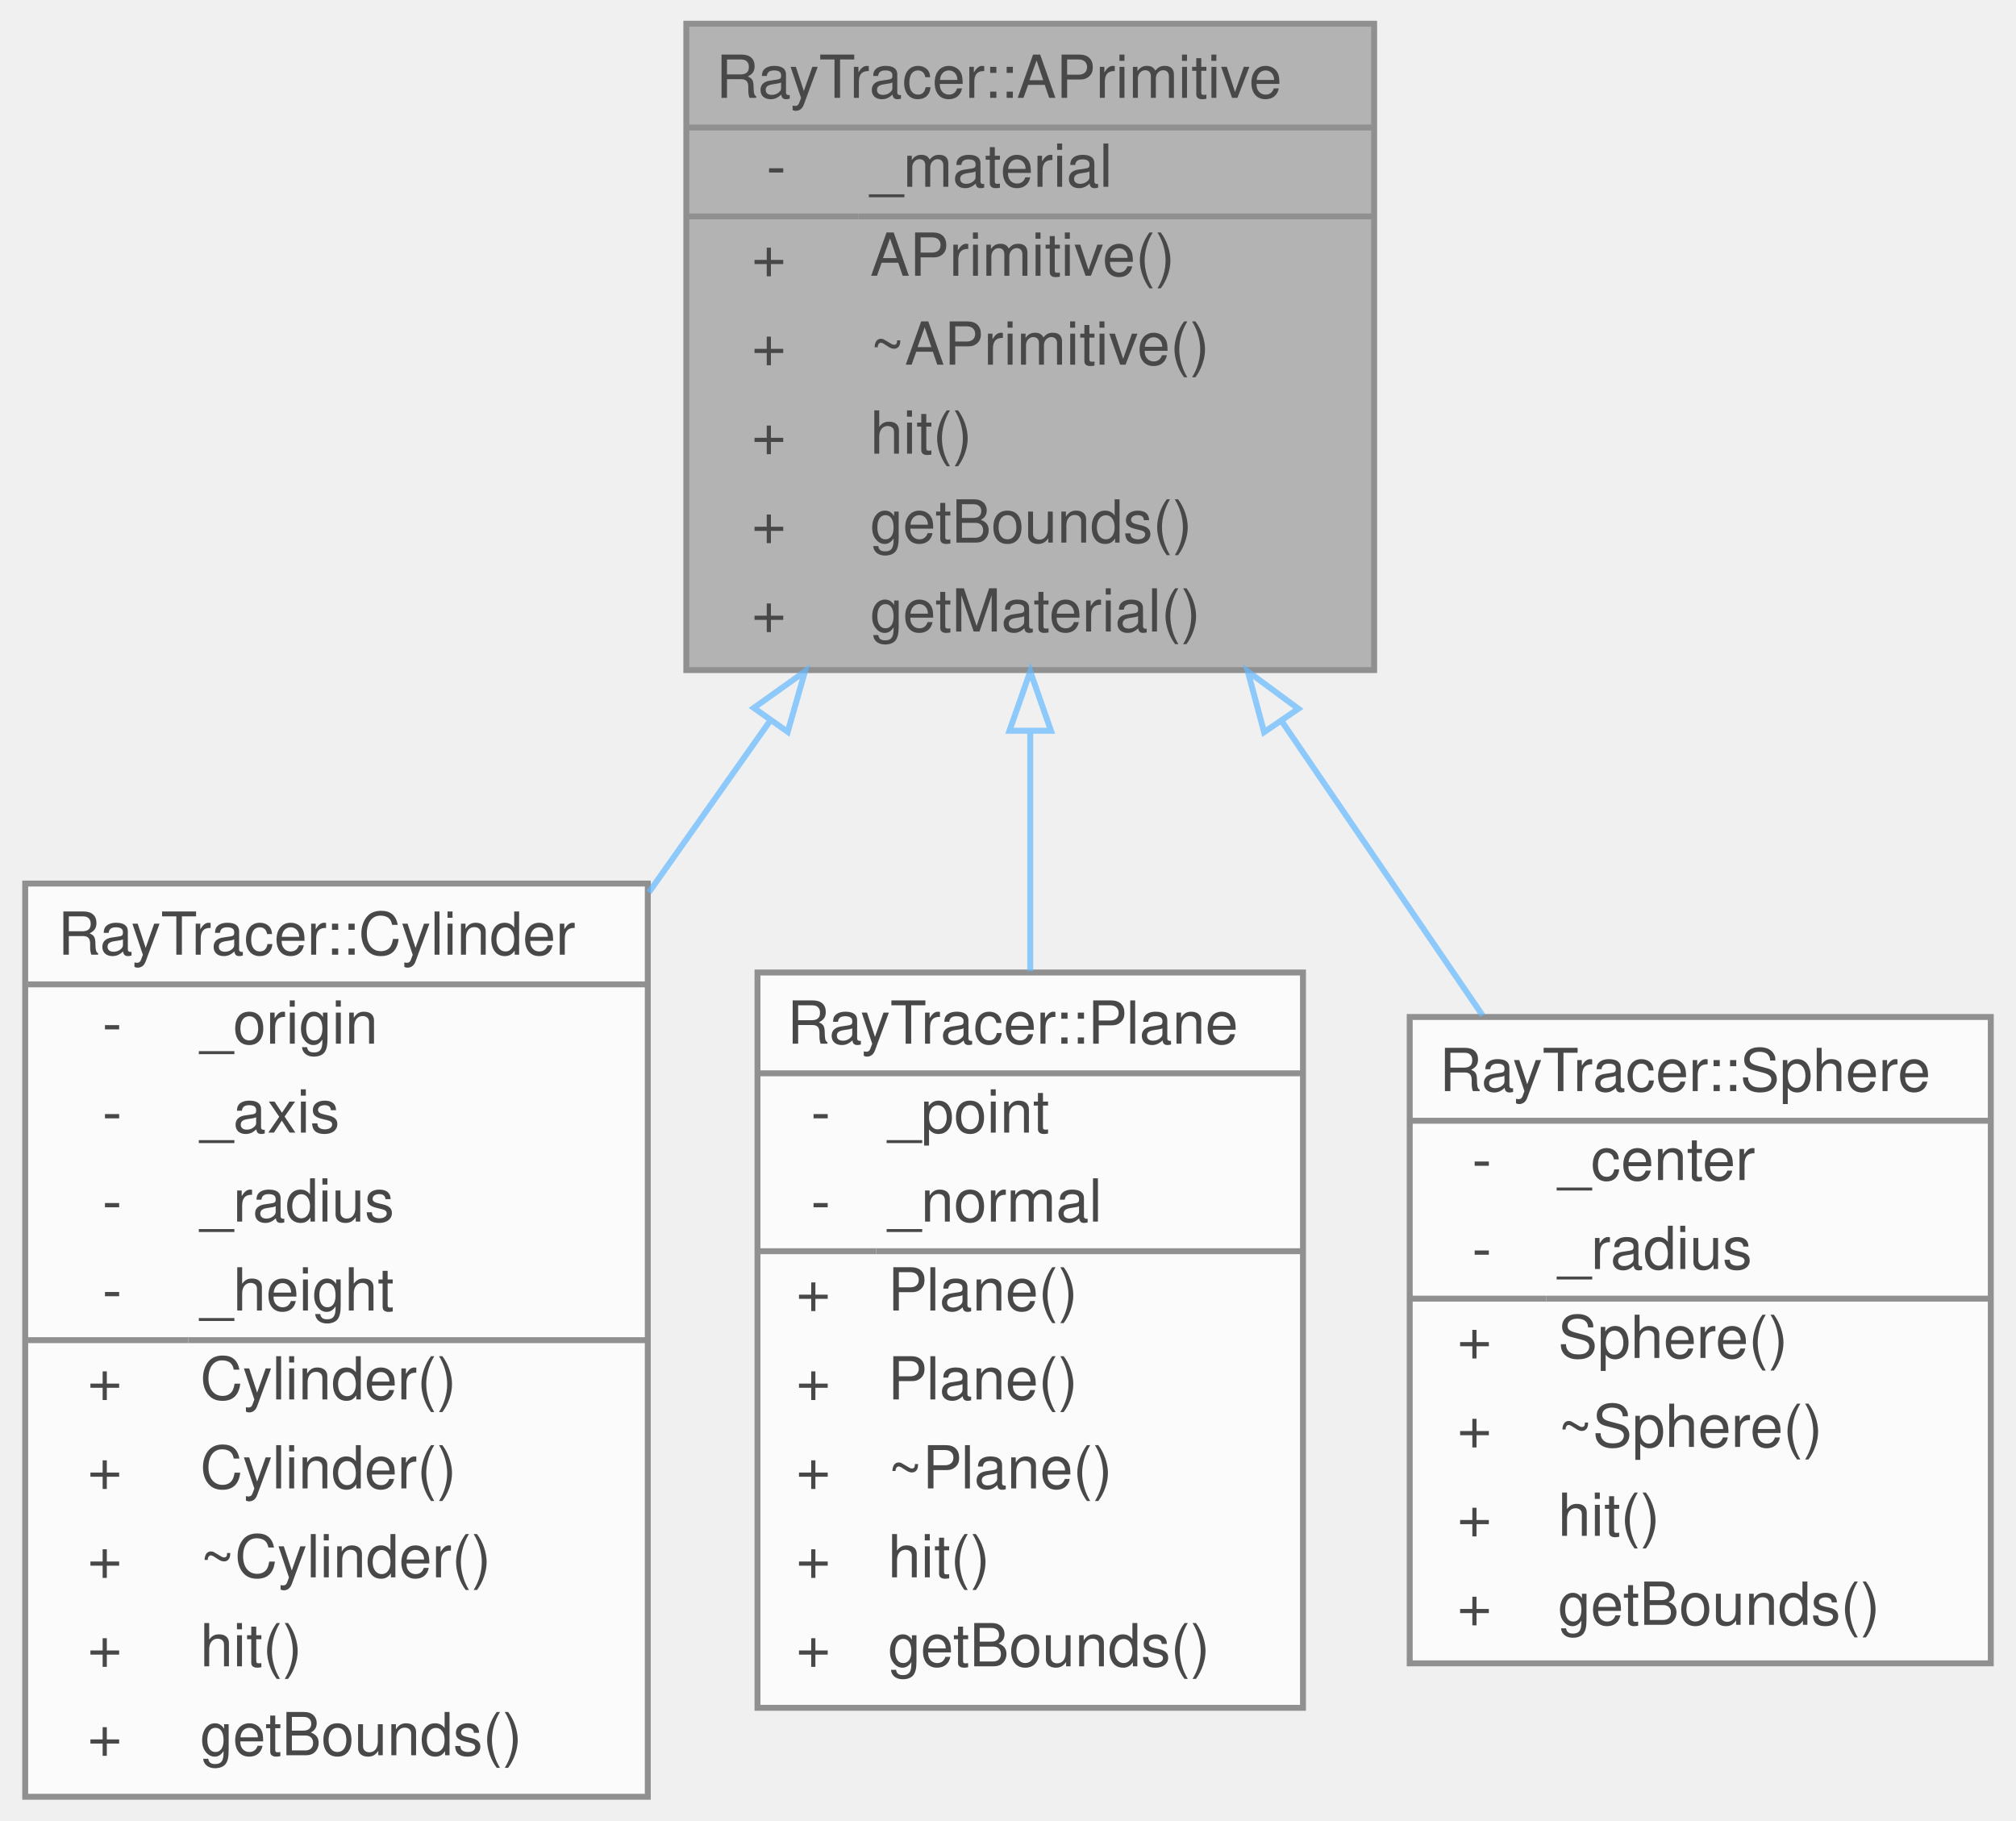
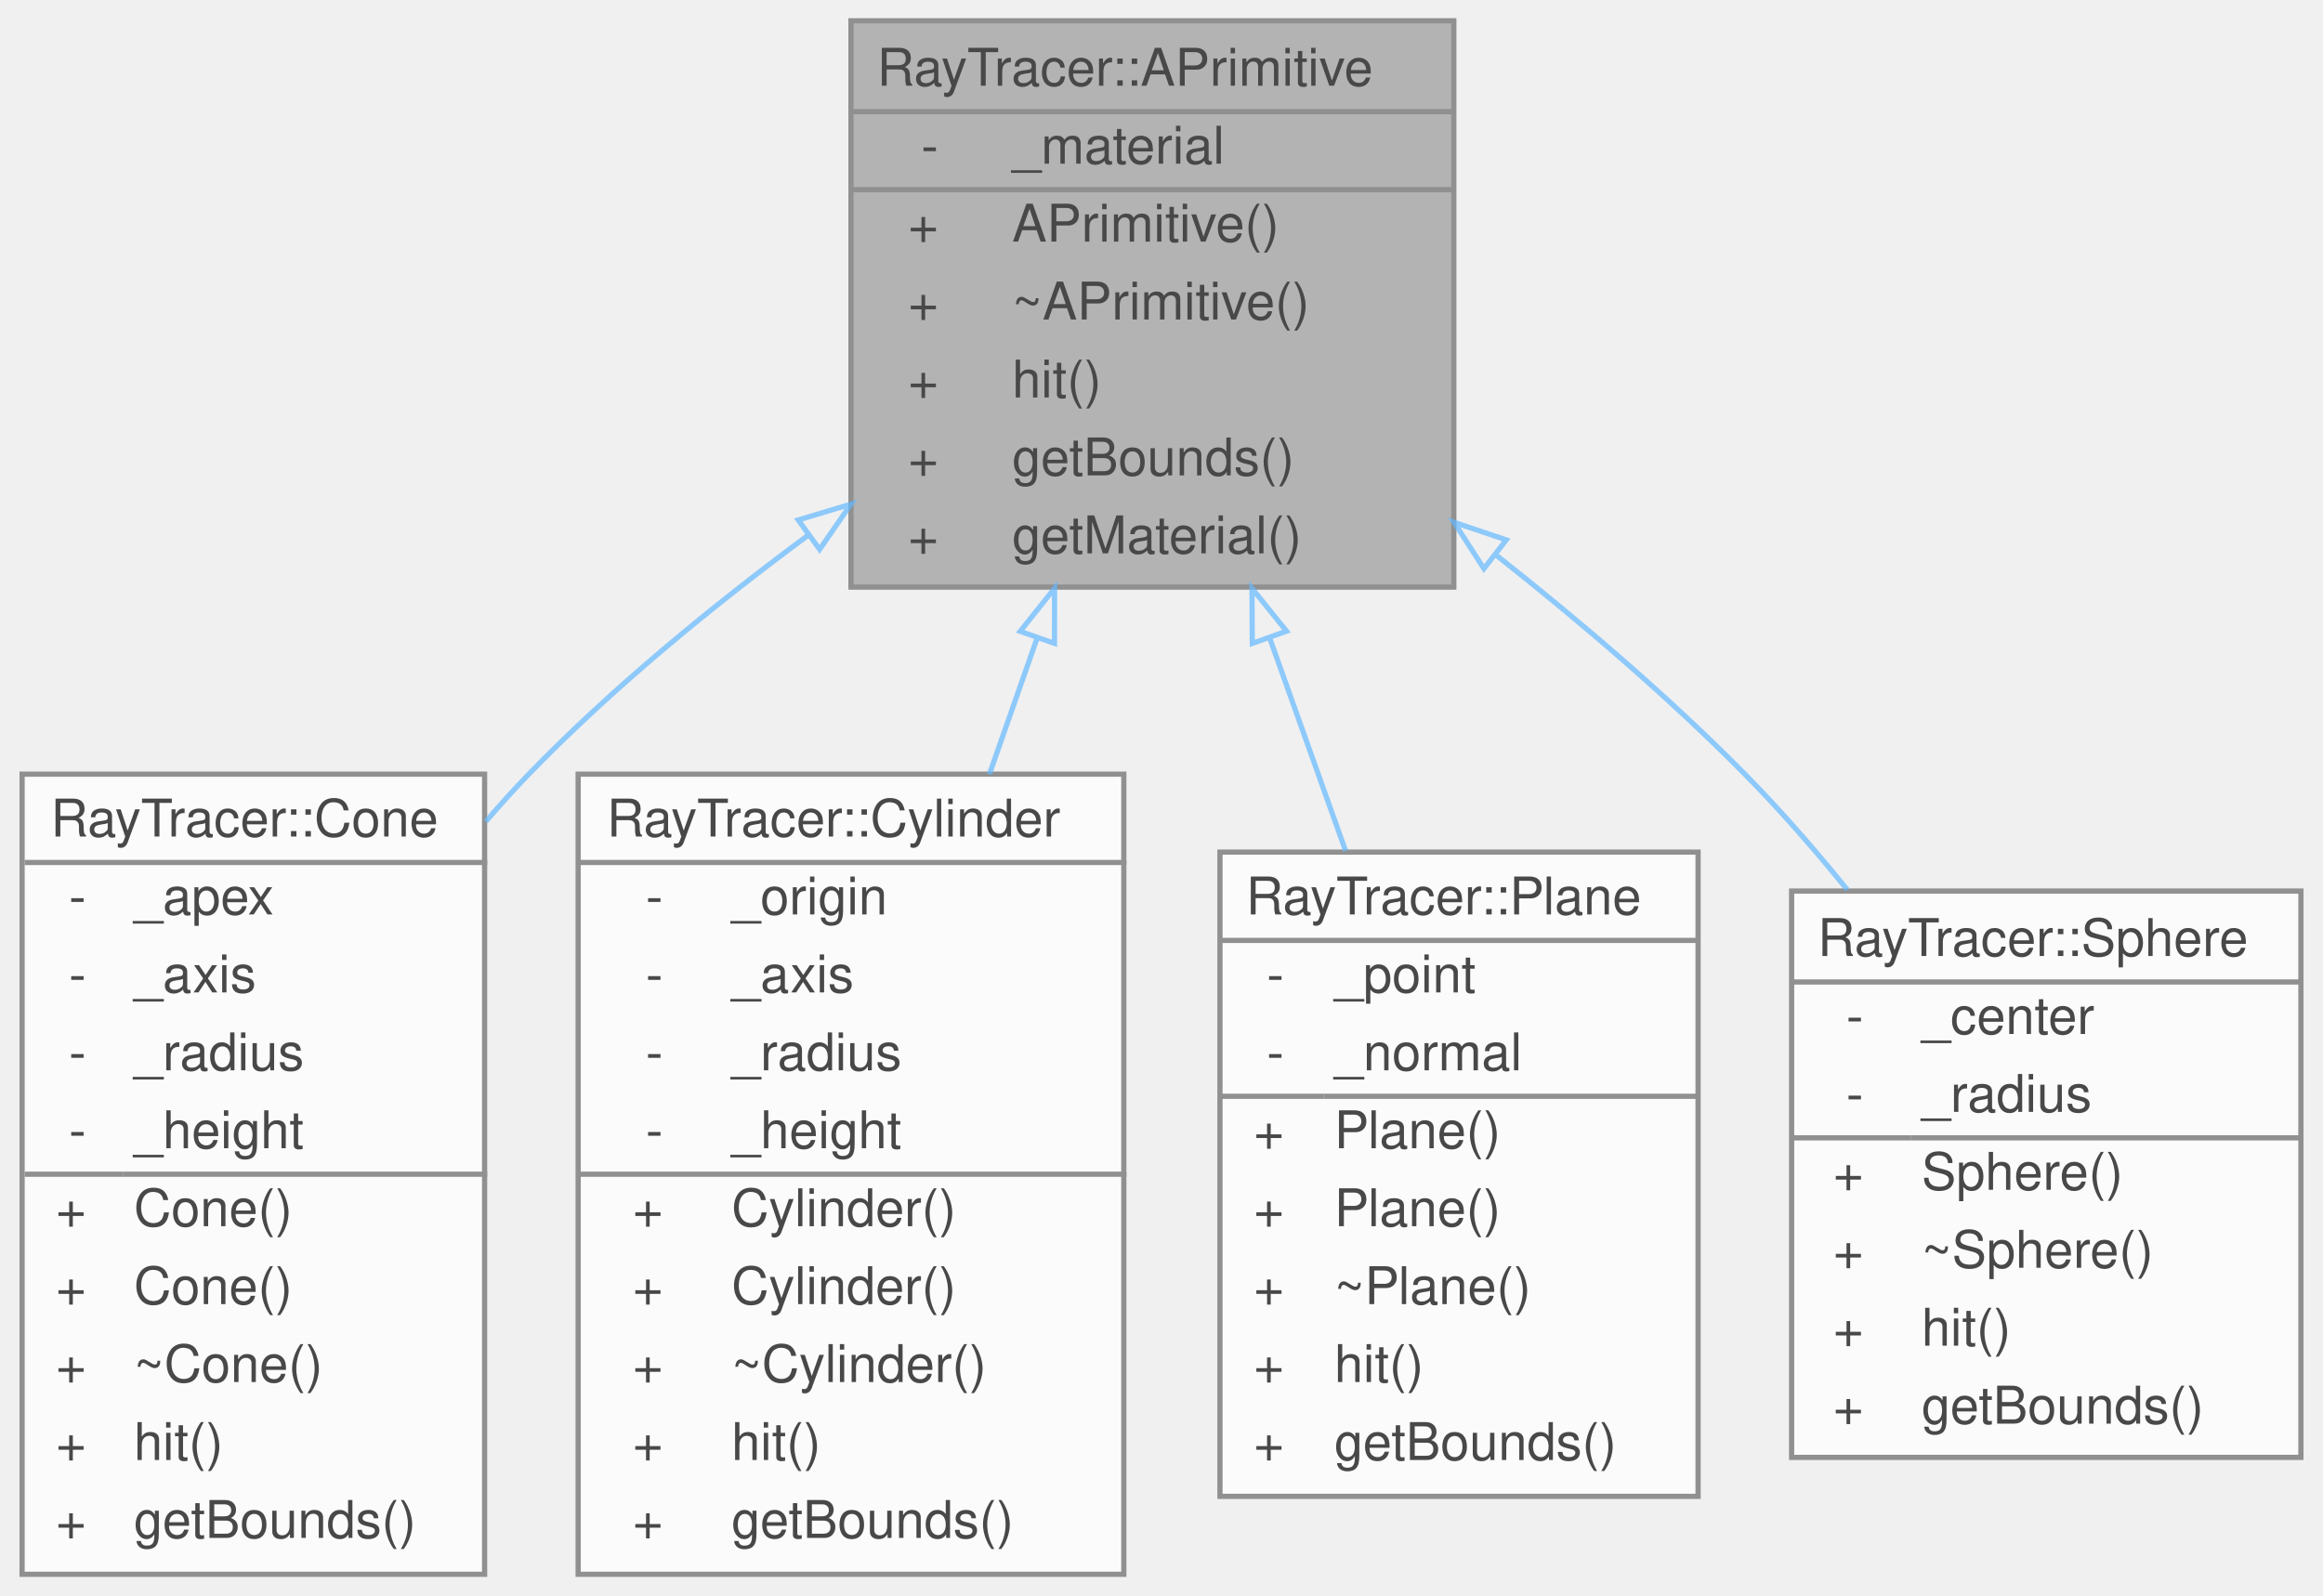
- <svg xmlns="http://www.w3.org/2000/svg" xmlns:xlink="http://www.w3.org/1999/xlink" width="340pt" height="307pt" viewBox="0.00 0.00 339.50 307.00">
+ <svg xmlns="http://www.w3.org/2000/svg" xmlns:xlink="http://www.w3.org/1999/xlink" width="447pt" height="307pt" viewBox="0.00 0.00 446.50 307.00">
  <svg id="main" version="1.1" xml:space="preserve">
    <style type="text/css">
.node, .edge {opacity: 0.7;}
.node.selected, .edge.selected {opacity: 1;}
.edge:hover path { stroke: red; }
.edge:hover polygon { stroke: red; fill: red; }
</style>
    <svg id="graph" class="graph">
      <g id="graph0" class="graph" transform="scale(1 1) rotate(0) translate(4 303)">
        <g id="Node000001" class="node">
          <g id="a_Node000001">
            <a xlink:title="Abstract base class for all primitives (renderable objects). Primitives have geometry and a material.">
-               <polygon fill="#999999" stroke="transparent" points="227.5,-299 111.5,-299 111.5,-190 227.5,-190 227.5,-299" />
-               <text text-anchor="start" x="116.5" y="-286.5" font-family="Helvetica,sans-Serif" font-size="10.00">RayTracer::APrimitive</text>
-               <text text-anchor="start" x="125" y="-271.5" font-family="Helvetica,sans-Serif" font-size="10.00">-</text>
-               <text text-anchor="start" x="142.5" y="-271.5" font-family="Helvetica,sans-Serif" font-size="10.00">_material</text>
-               <text text-anchor="start" x="122.5" y="-256.5" font-family="Helvetica,sans-Serif" font-size="10.00">+</text>
-               <text text-anchor="start" x="142.5" y="-256.5" font-family="Helvetica,sans-Serif" font-size="10.00">APrimitive()</text>
-               <text text-anchor="start" x="122.5" y="-241.5" font-family="Helvetica,sans-Serif" font-size="10.00">+</text>
-               <text text-anchor="start" x="142.5" y="-241.5" font-family="Helvetica,sans-Serif" font-size="10.00">~APrimitive()</text>
-               <text text-anchor="start" x="122.5" y="-226.5" font-family="Helvetica,sans-Serif" font-size="10.00">+</text>
-               <text text-anchor="start" x="142.5" y="-226.5" font-family="Helvetica,sans-Serif" font-size="10.00">hit()</text>
-               <text text-anchor="start" x="122.5" y="-211.5" font-family="Helvetica,sans-Serif" font-size="10.00">+</text>
-               <text text-anchor="start" x="142.5" y="-211.5" font-family="Helvetica,sans-Serif" font-size="10.00">getBounds()</text>
-               <text text-anchor="start" x="122.5" y="-196.5" font-family="Helvetica,sans-Serif" font-size="10.00">+</text>
-               <text text-anchor="start" x="142.5" y="-196.5" font-family="Helvetica,sans-Serif" font-size="10.00">getMaterial()</text>
-               <polygon fill="#666666" stroke="#666666" points="111.5,-281.5 111.5,-281.5 227.5,-281.5 227.5,-281.5 111.5,-281.5" />
-               <polygon fill="#666666" stroke="#666666" points="111.5,-266.5 111.5,-266.5 140.5,-266.5 140.5,-266.5 111.5,-266.5" />
-               <polygon fill="#666666" stroke="#666666" points="140.5,-266.5 140.5,-266.5 227.5,-266.5 227.5,-266.5 140.5,-266.5" />
-               <polygon fill="none" stroke="#666666" points="111.5,-190 111.5,-299 227.5,-299 227.5,-190 111.5,-190" />
+               <polygon fill="#999999" stroke="transparent" points="275.5,-299 159.5,-299 159.5,-190 275.5,-190 275.5,-299" />
+               <text text-anchor="start" x="164.5" y="-286.5" font-family="Helvetica,sans-Serif" font-size="10.00">RayTracer::APrimitive</text>
+               <text text-anchor="start" x="173" y="-271.5" font-family="Helvetica,sans-Serif" font-size="10.00">-</text>
+               <text text-anchor="start" x="190.5" y="-271.5" font-family="Helvetica,sans-Serif" font-size="10.00">_material</text>
+               <text text-anchor="start" x="170.5" y="-256.5" font-family="Helvetica,sans-Serif" font-size="10.00">+</text>
+               <text text-anchor="start" x="190.5" y="-256.5" font-family="Helvetica,sans-Serif" font-size="10.00">APrimitive()</text>
+               <text text-anchor="start" x="170.5" y="-241.5" font-family="Helvetica,sans-Serif" font-size="10.00">+</text>
+               <text text-anchor="start" x="190.5" y="-241.5" font-family="Helvetica,sans-Serif" font-size="10.00">~APrimitive()</text>
+               <text text-anchor="start" x="170.5" y="-226.5" font-family="Helvetica,sans-Serif" font-size="10.00">+</text>
+               <text text-anchor="start" x="190.5" y="-226.5" font-family="Helvetica,sans-Serif" font-size="10.00">hit()</text>
+               <text text-anchor="start" x="170.5" y="-211.5" font-family="Helvetica,sans-Serif" font-size="10.00">+</text>
+               <text text-anchor="start" x="190.5" y="-211.5" font-family="Helvetica,sans-Serif" font-size="10.00">getBounds()</text>
+               <text text-anchor="start" x="170.5" y="-196.5" font-family="Helvetica,sans-Serif" font-size="10.00">+</text>
+               <text text-anchor="start" x="190.5" y="-196.5" font-family="Helvetica,sans-Serif" font-size="10.00">getMaterial()</text>
+               <polygon fill="#666666" stroke="#666666" points="159.5,-281.5 159.5,-281.5 275.5,-281.5 275.5,-281.5 159.5,-281.5" />
+               <polygon fill="#666666" stroke="#666666" points="159.5,-266.5 159.5,-266.5 188.5,-266.5 188.5,-266.5 159.5,-266.5" />
+               <polygon fill="#666666" stroke="#666666" points="188.5,-266.5 188.5,-266.5 275.5,-266.5 275.5,-266.5 188.5,-266.5" />
+               <polygon fill="none" stroke="#666666" points="159.5,-190 159.5,-299 275.5,-299 275.5,-190 159.5,-190" />
            </a>
          </g>
        </g>
        <g id="Node000002" class="node">
          <g id="a_Node000002">
-             <a xlink:href="classRayTracer_1_1Cylinder.html" target="_top" xlink:title=" ">
-               <polygon fill="white" stroke="transparent" points="105,-154 0,-154 0,0 105,0 105,-154" />
-               <text text-anchor="start" x="5.5" y="-142" font-family="Helvetica,sans-Serif" font-size="10.00">RayTracer::Cylinder</text>
-               <text text-anchor="start" x="13" y="-127" font-family="Helvetica,sans-Serif" font-size="10.00">-</text>
-               <text text-anchor="start" x="29.5" y="-127" font-family="Helvetica,sans-Serif" font-size="10.00">_origin</text>
-               <text text-anchor="start" x="13" y="-112" font-family="Helvetica,sans-Serif" font-size="10.00">-</text>
-               <text text-anchor="start" x="29.5" y="-112" font-family="Helvetica,sans-Serif" font-size="10.00">_axis</text>
-               <text text-anchor="start" x="13" y="-97" font-family="Helvetica,sans-Serif" font-size="10.00">-</text>
-               <text text-anchor="start" x="29.5" y="-97" font-family="Helvetica,sans-Serif" font-size="10.00">_radius</text>
-               <text text-anchor="start" x="13" y="-82" font-family="Helvetica,sans-Serif" font-size="10.00">-</text>
-               <text text-anchor="start" x="29.5" y="-82" font-family="Helvetica,sans-Serif" font-size="10.00">_height</text>
-               <text text-anchor="start" x="10.5" y="-67" font-family="Helvetica,sans-Serif" font-size="10.00">+</text>
-               <text text-anchor="start" x="29.5" y="-67" font-family="Helvetica,sans-Serif" font-size="10.00">Cylinder()</text>
-               <text text-anchor="start" x="10.5" y="-52" font-family="Helvetica,sans-Serif" font-size="10.00">+</text>
-               <text text-anchor="start" x="29.5" y="-52" font-family="Helvetica,sans-Serif" font-size="10.00">Cylinder()</text>
-               <text text-anchor="start" x="10.5" y="-37" font-family="Helvetica,sans-Serif" font-size="10.00">+</text>
-               <text text-anchor="start" x="29.5" y="-37" font-family="Helvetica,sans-Serif" font-size="10.00">~Cylinder()</text>
-               <text text-anchor="start" x="10.5" y="-22" font-family="Helvetica,sans-Serif" font-size="10.00">+</text>
-               <text text-anchor="start" x="29.5" y="-22" font-family="Helvetica,sans-Serif" font-size="10.00">hit()</text>
-               <text text-anchor="start" x="10.5" y="-7" font-family="Helvetica,sans-Serif" font-size="10.00">+</text>
-               <text text-anchor="start" x="29.5" y="-7" font-family="Helvetica,sans-Serif" font-size="10.00">getBounds()</text>
-               <polygon fill="#666666" stroke="#666666" points="0.5,-137 0.5,-137 105.5,-137 105.5,-137 0.5,-137" />
-               <polygon fill="#666666" stroke="#666666" points="0.5,-77 0.5,-77 27.5,-77 27.5,-77 0.5,-77" />
-               <polygon fill="#666666" stroke="#666666" points="27.5,-77 27.5,-77 105.5,-77 105.5,-77 27.5,-77" />
-               <polygon fill="none" stroke="#666666" points="0,0 0,-154 105,-154 105,0 0,0" />
+             <a xlink:href="classRayTracer_1_1Cone.html" target="_top" xlink:title=" ">
+               <polygon fill="white" stroke="transparent" points="89,-154 0,-154 0,0 89,0 89,-154" />
+               <text text-anchor="start" x="5.5" y="-142" font-family="Helvetica,sans-Serif" font-size="10.00">RayTracer::Cone</text>
+               <text text-anchor="start" x="9" y="-127" font-family="Helvetica,sans-Serif" font-size="10.00">-</text>
+               <text text-anchor="start" x="21.5" y="-127" font-family="Helvetica,sans-Serif" font-size="10.00">_apex</text>
+               <text text-anchor="start" x="9" y="-112" font-family="Helvetica,sans-Serif" font-size="10.00">-</text>
+               <text text-anchor="start" x="21.5" y="-112" font-family="Helvetica,sans-Serif" font-size="10.00">_axis</text>
+               <text text-anchor="start" x="9" y="-97" font-family="Helvetica,sans-Serif" font-size="10.00">-</text>
+               <text text-anchor="start" x="21.5" y="-97" font-family="Helvetica,sans-Serif" font-size="10.00">_radius</text>
+               <text text-anchor="start" x="9" y="-82" font-family="Helvetica,sans-Serif" font-size="10.00">-</text>
+               <text text-anchor="start" x="21.5" y="-82" font-family="Helvetica,sans-Serif" font-size="10.00">_height</text>
+               <text text-anchor="start" x="6.5" y="-67" font-family="Helvetica,sans-Serif" font-size="10.00">+</text>
+               <text text-anchor="start" x="21.5" y="-67" font-family="Helvetica,sans-Serif" font-size="10.00">Cone()</text>
+               <text text-anchor="start" x="6.5" y="-52" font-family="Helvetica,sans-Serif" font-size="10.00">+</text>
+               <text text-anchor="start" x="21.5" y="-52" font-family="Helvetica,sans-Serif" font-size="10.00">Cone()</text>
+               <text text-anchor="start" x="6.5" y="-37" font-family="Helvetica,sans-Serif" font-size="10.00">+</text>
+               <text text-anchor="start" x="21.5" y="-37" font-family="Helvetica,sans-Serif" font-size="10.00">~Cone()</text>
+               <text text-anchor="start" x="6.5" y="-22" font-family="Helvetica,sans-Serif" font-size="10.00">+</text>
+               <text text-anchor="start" x="21.5" y="-22" font-family="Helvetica,sans-Serif" font-size="10.00">hit()</text>
+               <text text-anchor="start" x="6.5" y="-7" font-family="Helvetica,sans-Serif" font-size="10.00">+</text>
+               <text text-anchor="start" x="21.5" y="-7" font-family="Helvetica,sans-Serif" font-size="10.00">getBounds()</text>
+               <polygon fill="#666666" stroke="#666666" points="0.5,-137 0.5,-137 89.5,-137 89.5,-137 0.5,-137" />
+               <polygon fill="#666666" stroke="#666666" points="0.5,-77 0.5,-77 19.5,-77 19.5,-77 0.5,-77" />
+               <polygon fill="#666666" stroke="#666666" points="19.5,-77 19.5,-77 89.5,-77 89.5,-77 19.5,-77" />
+               <polygon fill="none" stroke="#666666" points="0,0 0,-154 89,-154 89,0 0,0" />
            </a>
          </g>
        </g>
        <g id="edge1_Node000001_Node000002" class="edge">
          <g id="a_edge1_Node000001_Node000002">
            <a xlink:title=" ">
-               <path fill="none" stroke="#63b8ff" d="M125.71,-181.56C119.01,-172.08 112.04,-162.22 105.18,-152.51" />
-               <polygon fill="none" stroke="#63b8ff" points="122.88,-183.62 131.51,-189.77 128.6,-179.58 122.88,-183.62" />
+               <path fill="none" stroke="#63b8ff" d="M151.13,-199.89C132.76,-186.3 113.49,-170.51 97.5,-154 94.7,-151.11 91.95,-148.06 89.25,-144.91" />
+               <polygon fill="none" stroke="#63b8ff" points="149.35,-202.92 159.49,-205.97 153.47,-197.26 149.35,-202.92" />
            </a>
          </g>
        </g>
        <g id="Node000003" class="node">
          <g id="a_Node000003">
-             <a xlink:href="classRayTracer_1_1Plane.html" target="_top" xlink:title=" ">
-               <polygon fill="white" stroke="transparent" points="215.5,-139 123.5,-139 123.5,-15 215.5,-15 215.5,-139" />
-               <text text-anchor="start" x="128.5" y="-127" font-family="Helvetica,sans-Serif" font-size="10.00">RayTracer::Plane</text>
-               <text text-anchor="start" x="132.5" y="-112" font-family="Helvetica,sans-Serif" font-size="10.00">-</text>
-               <text text-anchor="start" x="145.5" y="-112" font-family="Helvetica,sans-Serif" font-size="10.00">_point</text>
-               <text text-anchor="start" x="132.5" y="-97" font-family="Helvetica,sans-Serif" font-size="10.00">-</text>
-               <text text-anchor="start" x="145.5" y="-97" font-family="Helvetica,sans-Serif" font-size="10.00">_normal</text>
-               <text text-anchor="start" x="130" y="-82" font-family="Helvetica,sans-Serif" font-size="10.00">+</text>
-               <text text-anchor="start" x="145.5" y="-82" font-family="Helvetica,sans-Serif" font-size="10.00">Plane()</text>
-               <text text-anchor="start" x="130" y="-67" font-family="Helvetica,sans-Serif" font-size="10.00">+</text>
-               <text text-anchor="start" x="145.5" y="-67" font-family="Helvetica,sans-Serif" font-size="10.00">Plane()</text>
-               <text text-anchor="start" x="130" y="-52" font-family="Helvetica,sans-Serif" font-size="10.00">+</text>
-               <text text-anchor="start" x="145.5" y="-52" font-family="Helvetica,sans-Serif" font-size="10.00">~Plane()</text>
-               <text text-anchor="start" x="130" y="-37" font-family="Helvetica,sans-Serif" font-size="10.00">+</text>
-               <text text-anchor="start" x="145.5" y="-37" font-family="Helvetica,sans-Serif" font-size="10.00">hit()</text>
-               <text text-anchor="start" x="130" y="-22" font-family="Helvetica,sans-Serif" font-size="10.00">+</text>
-               <text text-anchor="start" x="145.5" y="-22" font-family="Helvetica,sans-Serif" font-size="10.00">getBounds()</text>
-               <polygon fill="#666666" stroke="#666666" points="123.5,-122 123.5,-122 215.5,-122 215.5,-122 123.5,-122" />
-               <polygon fill="#666666" stroke="#666666" points="123.5,-92 123.5,-92 143.5,-92 143.5,-92 123.5,-92" />
-               <polygon fill="#666666" stroke="#666666" points="143.5,-92 143.5,-92 215.5,-92 215.5,-92 143.5,-92" />
-               <polygon fill="none" stroke="#666666" points="123.5,-15 123.5,-139 215.5,-139 215.5,-15 123.5,-15" />
+             <a xlink:href="classRayTracer_1_1Cylinder.html" target="_top" xlink:title=" ">
+               <polygon fill="white" stroke="transparent" points="212,-154 107,-154 107,0 212,0 212,-154" />
+               <text text-anchor="start" x="112.5" y="-142" font-family="Helvetica,sans-Serif" font-size="10.00">RayTracer::Cylinder</text>
+               <text text-anchor="start" x="120" y="-127" font-family="Helvetica,sans-Serif" font-size="10.00">-</text>
+               <text text-anchor="start" x="136.5" y="-127" font-family="Helvetica,sans-Serif" font-size="10.00">_origin</text>
+               <text text-anchor="start" x="120" y="-112" font-family="Helvetica,sans-Serif" font-size="10.00">-</text>
+               <text text-anchor="start" x="136.5" y="-112" font-family="Helvetica,sans-Serif" font-size="10.00">_axis</text>
+               <text text-anchor="start" x="120" y="-97" font-family="Helvetica,sans-Serif" font-size="10.00">-</text>
+               <text text-anchor="start" x="136.5" y="-97" font-family="Helvetica,sans-Serif" font-size="10.00">_radius</text>
+               <text text-anchor="start" x="120" y="-82" font-family="Helvetica,sans-Serif" font-size="10.00">-</text>
+               <text text-anchor="start" x="136.5" y="-82" font-family="Helvetica,sans-Serif" font-size="10.00">_height</text>
+               <text text-anchor="start" x="117.5" y="-67" font-family="Helvetica,sans-Serif" font-size="10.00">+</text>
+               <text text-anchor="start" x="136.5" y="-67" font-family="Helvetica,sans-Serif" font-size="10.00">Cylinder()</text>
+               <text text-anchor="start" x="117.5" y="-52" font-family="Helvetica,sans-Serif" font-size="10.00">+</text>
+               <text text-anchor="start" x="136.5" y="-52" font-family="Helvetica,sans-Serif" font-size="10.00">Cylinder()</text>
+               <text text-anchor="start" x="117.5" y="-37" font-family="Helvetica,sans-Serif" font-size="10.00">+</text>
+               <text text-anchor="start" x="136.5" y="-37" font-family="Helvetica,sans-Serif" font-size="10.00">~Cylinder()</text>
+               <text text-anchor="start" x="117.5" y="-22" font-family="Helvetica,sans-Serif" font-size="10.00">+</text>
+               <text text-anchor="start" x="136.5" y="-22" font-family="Helvetica,sans-Serif" font-size="10.00">hit()</text>
+               <text text-anchor="start" x="117.5" y="-7" font-family="Helvetica,sans-Serif" font-size="10.00">+</text>
+               <text text-anchor="start" x="136.5" y="-7" font-family="Helvetica,sans-Serif" font-size="10.00">getBounds()</text>
+               <polygon fill="#666666" stroke="#666666" points="107.5,-137 107.5,-137 212.5,-137 212.5,-137 107.5,-137" />
+               <polygon fill="#666666" stroke="#666666" points="107.5,-77 107.5,-77 134.5,-77 134.5,-77 107.5,-77" />
+               <polygon fill="#666666" stroke="#666666" points="134.5,-77 134.5,-77 212.5,-77 212.5,-77 134.5,-77" />
+               <polygon fill="none" stroke="#666666" points="107,0 107,-154 212,-154 212,0 107,0" />
            </a>
          </g>
        </g>
        <g id="edge2_Node000001_Node000003" class="edge">
          <g id="a_edge2_Node000001_Node000003">
            <a xlink:title=" ">
-               <path fill="none" stroke="#63b8ff" d="M169.5,-179.75C169.5,-166.44 169.5,-152.43 169.5,-139.22" />
-               <polygon fill="none" stroke="#63b8ff" points="166,-179.77 169.5,-189.77 173,-179.77 166,-179.77" />
+               <path fill="none" stroke="#63b8ff" d="M195.33,-180.23C192.32,-171.65 189.21,-162.78 186.14,-154.01" />
+               <polygon fill="none" stroke="#63b8ff" points="192.06,-181.49 198.67,-189.77 198.66,-179.17 192.06,-181.49" />
            </a>
          </g>
        </g>
        <g id="Node000004" class="node">
          <g id="a_Node000004">
-             <a xlink:href="classRayTracer_1_1Sphere.html" target="_top" xlink:title=" ">
-               <polygon fill="white" stroke="transparent" points="331.5,-131.5 233.5,-131.5 233.5,-22.5 331.5,-22.5 331.5,-131.5" />
-               <text text-anchor="start" x="238.5" y="-119" font-family="Helvetica,sans-Serif" font-size="10.00">RayTracer::Sphere</text>
-               <text text-anchor="start" x="244" y="-104" font-family="Helvetica,sans-Serif" font-size="10.00">-</text>
-               <text text-anchor="start" x="258.5" y="-104" font-family="Helvetica,sans-Serif" font-size="10.00">_center</text>
-               <text text-anchor="start" x="244" y="-89" font-family="Helvetica,sans-Serif" font-size="10.00">-</text>
-               <text text-anchor="start" x="258.5" y="-89" font-family="Helvetica,sans-Serif" font-size="10.00">_radius</text>
-               <text text-anchor="start" x="241.5" y="-74" font-family="Helvetica,sans-Serif" font-size="10.00">+</text>
-               <text text-anchor="start" x="258.5" y="-74" font-family="Helvetica,sans-Serif" font-size="10.00">Sphere()</text>
-               <text text-anchor="start" x="241.5" y="-59" font-family="Helvetica,sans-Serif" font-size="10.00">+</text>
-               <text text-anchor="start" x="258.5" y="-59" font-family="Helvetica,sans-Serif" font-size="10.00">~Sphere()</text>
-               <text text-anchor="start" x="241.5" y="-44" font-family="Helvetica,sans-Serif" font-size="10.00">+</text>
-               <text text-anchor="start" x="258.5" y="-44" font-family="Helvetica,sans-Serif" font-size="10.00">hit()</text>
-               <text text-anchor="start" x="241.5" y="-29" font-family="Helvetica,sans-Serif" font-size="10.00">+</text>
-               <text text-anchor="start" x="258.5" y="-29" font-family="Helvetica,sans-Serif" font-size="10.00">getBounds()</text>
-               <polygon fill="#666666" stroke="#666666" points="233.5,-114 233.5,-114 331.5,-114 331.5,-114 233.5,-114" />
-               <polygon fill="#666666" stroke="#666666" points="233.5,-84 233.5,-84 256.5,-84 256.5,-84 233.5,-84" />
-               <polygon fill="#666666" stroke="#666666" points="256.5,-84 256.5,-84 331.5,-84 331.5,-84 256.5,-84" />
-               <polygon fill="none" stroke="#666666" points="233.5,-22.5 233.5,-131.5 331.5,-131.5 331.5,-22.5 233.5,-22.5" />
+             <a xlink:href="classRayTracer_1_1Plane.html" target="_top" xlink:title=" ">
+               <polygon fill="white" stroke="transparent" points="322.5,-139 230.5,-139 230.5,-15 322.5,-15 322.5,-139" />
+               <text text-anchor="start" x="235.5" y="-127" font-family="Helvetica,sans-Serif" font-size="10.00">RayTracer::Plane</text>
+               <text text-anchor="start" x="239.5" y="-112" font-family="Helvetica,sans-Serif" font-size="10.00">-</text>
+               <text text-anchor="start" x="252.5" y="-112" font-family="Helvetica,sans-Serif" font-size="10.00">_point</text>
+               <text text-anchor="start" x="239.5" y="-97" font-family="Helvetica,sans-Serif" font-size="10.00">-</text>
+               <text text-anchor="start" x="252.5" y="-97" font-family="Helvetica,sans-Serif" font-size="10.00">_normal</text>
+               <text text-anchor="start" x="237" y="-82" font-family="Helvetica,sans-Serif" font-size="10.00">+</text>
+               <text text-anchor="start" x="252.5" y="-82" font-family="Helvetica,sans-Serif" font-size="10.00">Plane()</text>
+               <text text-anchor="start" x="237" y="-67" font-family="Helvetica,sans-Serif" font-size="10.00">+</text>
+               <text text-anchor="start" x="252.5" y="-67" font-family="Helvetica,sans-Serif" font-size="10.00">Plane()</text>
+               <text text-anchor="start" x="237" y="-52" font-family="Helvetica,sans-Serif" font-size="10.00">+</text>
+               <text text-anchor="start" x="252.5" y="-52" font-family="Helvetica,sans-Serif" font-size="10.00">~Plane()</text>
+               <text text-anchor="start" x="237" y="-37" font-family="Helvetica,sans-Serif" font-size="10.00">+</text>
+               <text text-anchor="start" x="252.5" y="-37" font-family="Helvetica,sans-Serif" font-size="10.00">hit()</text>
+               <text text-anchor="start" x="237" y="-22" font-family="Helvetica,sans-Serif" font-size="10.00">+</text>
+               <text text-anchor="start" x="252.5" y="-22" font-family="Helvetica,sans-Serif" font-size="10.00">getBounds()</text>
+               <polygon fill="#666666" stroke="#666666" points="230.5,-122 230.5,-122 322.5,-122 322.5,-122 230.5,-122" />
+               <polygon fill="#666666" stroke="#666666" points="230.5,-92 230.5,-92 250.5,-92 250.5,-92 230.5,-92" />
+               <polygon fill="#666666" stroke="#666666" points="250.5,-92 250.5,-92 322.5,-92 322.5,-92 250.5,-92" />
+               <polygon fill="none" stroke="#666666" points="230.5,-15 230.5,-139 322.5,-139 322.5,-15 230.5,-15" />
            </a>
          </g>
        </g>
        <g id="edge3_Node000001_Node000004" class="edge">
          <g id="a_edge3_Node000001_Node000004">
            <a xlink:title=" ">
-               <path fill="none" stroke="#63b8ff" d="M211.93,-181.35C223.07,-165.04 234.99,-147.58 245.8,-131.75" />
-               <polygon fill="none" stroke="#63b8ff" points="208.94,-179.53 206.19,-189.77 214.72,-183.48 208.94,-179.53" />
+               <path fill="none" stroke="#63b8ff" d="M240.09,-180.14C244.87,-166.71 249.92,-152.56 254.68,-139.22" />
+               <polygon fill="none" stroke="#63b8ff" points="236.72,-179.17 236.66,-189.77 243.31,-181.52 236.72,-179.17" />
+             </a>
+           </g>
+         </g>
+         <g id="Node000005" class="node">
+           <g id="a_Node000005">
+             <a xlink:href="classRayTracer_1_1Sphere.html" target="_top" xlink:title=" ">
+               <polygon fill="white" stroke="transparent" points="438.5,-131.5 340.5,-131.5 340.5,-22.5 438.5,-22.5 438.5,-131.5" />
+               <text text-anchor="start" x="345.5" y="-119" font-family="Helvetica,sans-Serif" font-size="10.00">RayTracer::Sphere</text>
+               <text text-anchor="start" x="351" y="-104" font-family="Helvetica,sans-Serif" font-size="10.00">-</text>
+               <text text-anchor="start" x="365.5" y="-104" font-family="Helvetica,sans-Serif" font-size="10.00">_center</text>
+               <text text-anchor="start" x="351" y="-89" font-family="Helvetica,sans-Serif" font-size="10.00">-</text>
+               <text text-anchor="start" x="365.5" y="-89" font-family="Helvetica,sans-Serif" font-size="10.00">_radius</text>
+               <text text-anchor="start" x="348.5" y="-74" font-family="Helvetica,sans-Serif" font-size="10.00">+</text>
+               <text text-anchor="start" x="365.5" y="-74" font-family="Helvetica,sans-Serif" font-size="10.00">Sphere()</text>
+               <text text-anchor="start" x="348.5" y="-59" font-family="Helvetica,sans-Serif" font-size="10.00">+</text>
+               <text text-anchor="start" x="365.5" y="-59" font-family="Helvetica,sans-Serif" font-size="10.00">~Sphere()</text>
+               <text text-anchor="start" x="348.5" y="-44" font-family="Helvetica,sans-Serif" font-size="10.00">+</text>
+               <text text-anchor="start" x="365.5" y="-44" font-family="Helvetica,sans-Serif" font-size="10.00">hit()</text>
+               <text text-anchor="start" x="348.5" y="-29" font-family="Helvetica,sans-Serif" font-size="10.00">+</text>
+               <text text-anchor="start" x="365.5" y="-29" font-family="Helvetica,sans-Serif" font-size="10.00">getBounds()</text>
+               <polygon fill="#666666" stroke="#666666" points="340.5,-114 340.5,-114 438.5,-114 438.5,-114 340.5,-114" />
+               <polygon fill="#666666" stroke="#666666" points="340.5,-84 340.5,-84 363.5,-84 363.5,-84 340.5,-84" />
+               <polygon fill="#666666" stroke="#666666" points="363.5,-84 363.5,-84 438.5,-84 438.5,-84 363.5,-84" />
+               <polygon fill="none" stroke="#666666" points="340.5,-22.5 340.5,-131.5 438.5,-131.5 438.5,-22.5 340.5,-22.5" />
+             </a>
+           </g>
+         </g>
+         <g id="edge4_Node000001_Node000005" class="edge">
+           <g id="a_edge4_Node000001_Node000005">
+             <a xlink:title=" ">
+               <path fill="none" stroke="#63b8ff" d="M283.52,-196.26C299.9,-183.33 316.92,-168.78 331.5,-154 338.26,-147.15 344.93,-139.5 351.21,-131.76" />
+               <polygon fill="none" stroke="#63b8ff" points="281.29,-193.56 275.55,-202.47 285.59,-199.09 281.29,-193.56" />
            </a>
          </g>
        </g>
      </g>
    </svg>
  </svg>
  <style type="text/css">

[data-mouse-over-selected='false'] { opacity: 0.7; }
[data-mouse-over-selected='true']  { opacity: 1.0; }

</style>
</svg>
